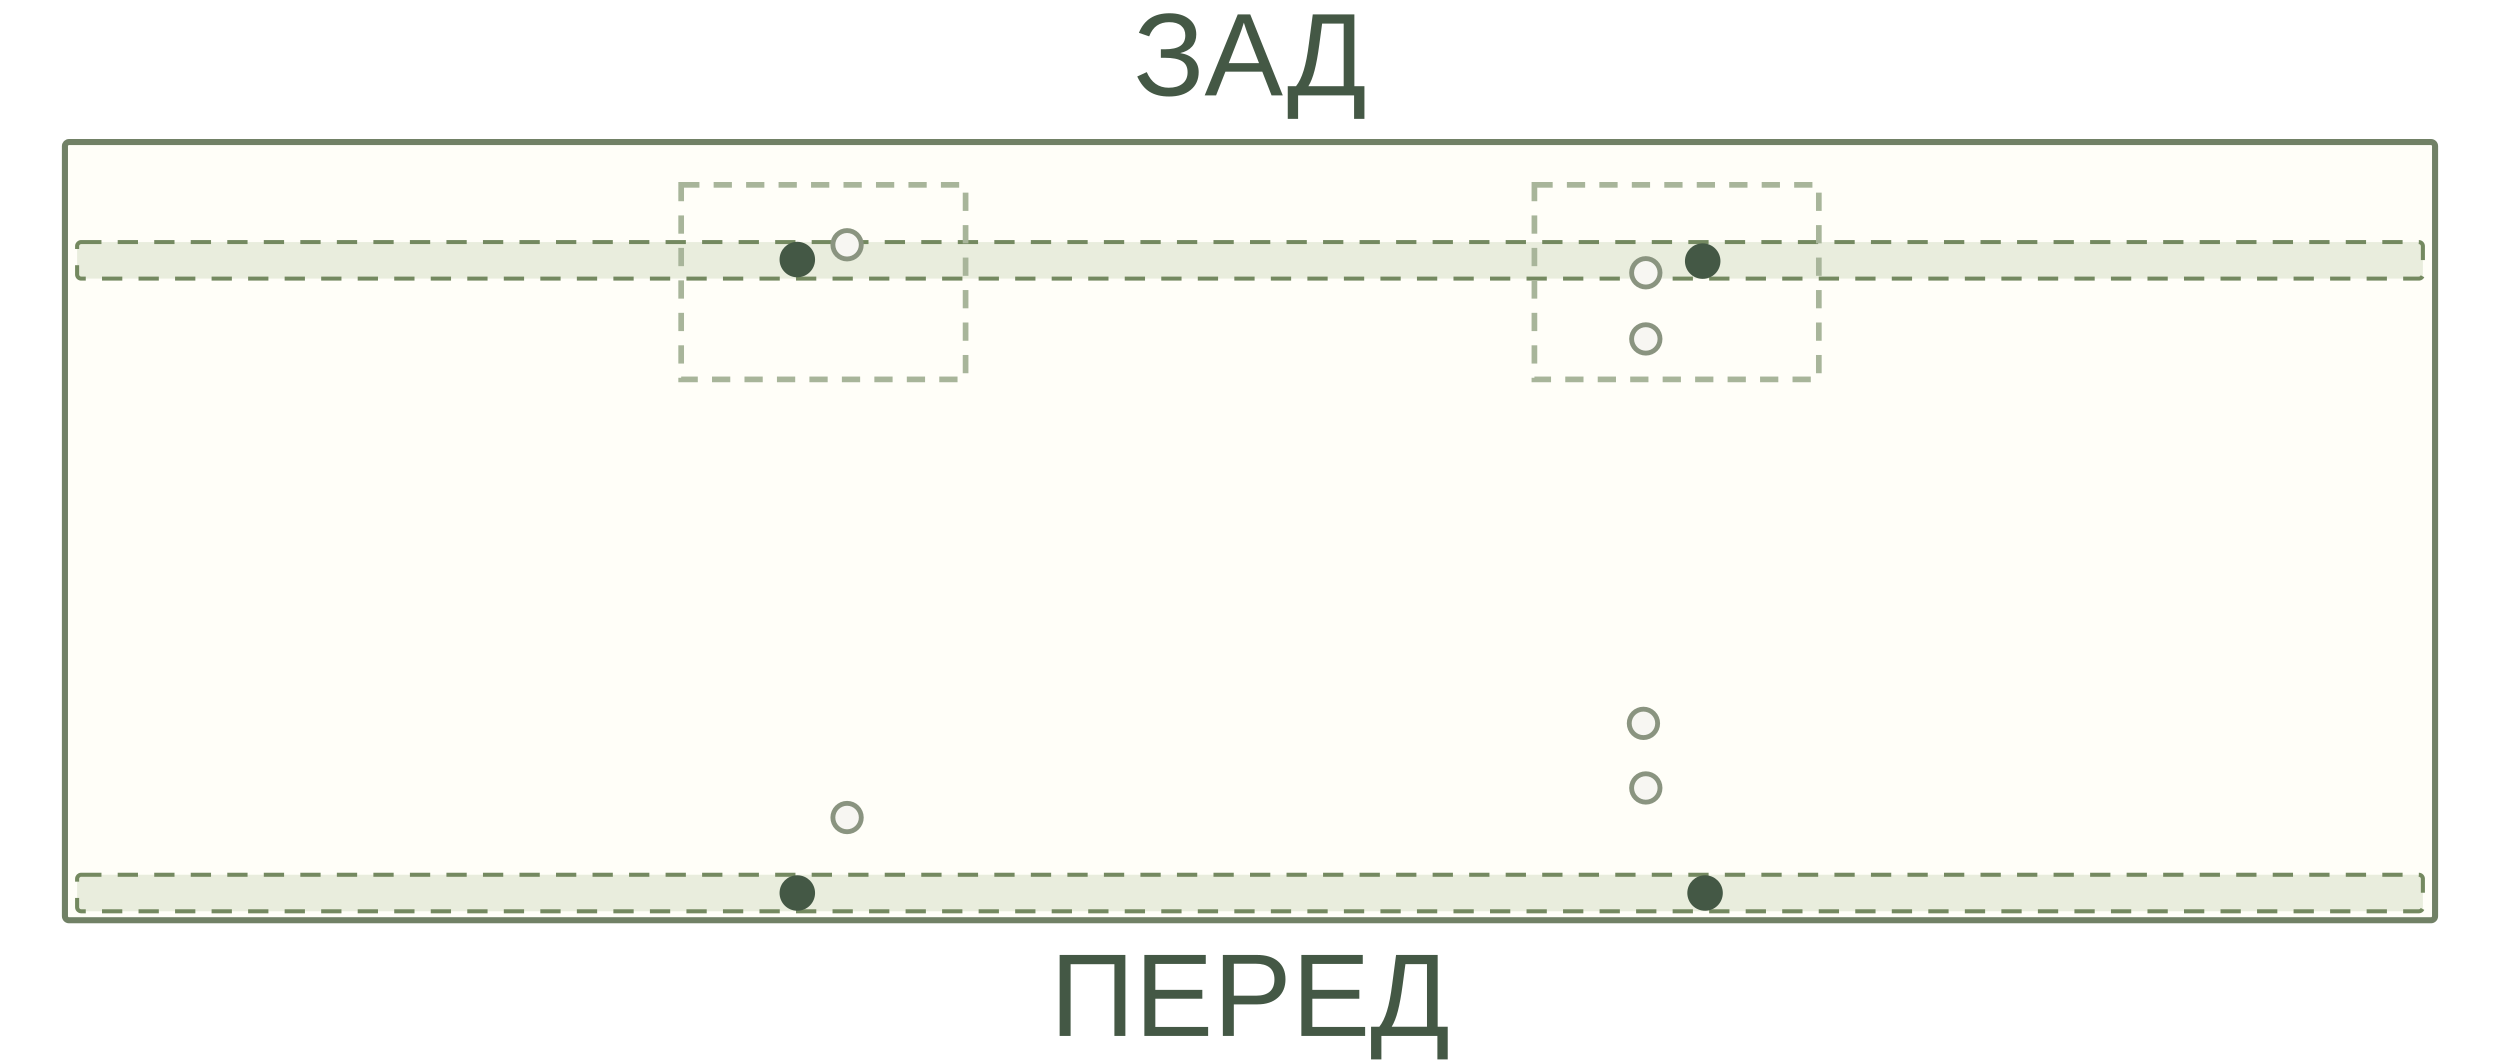
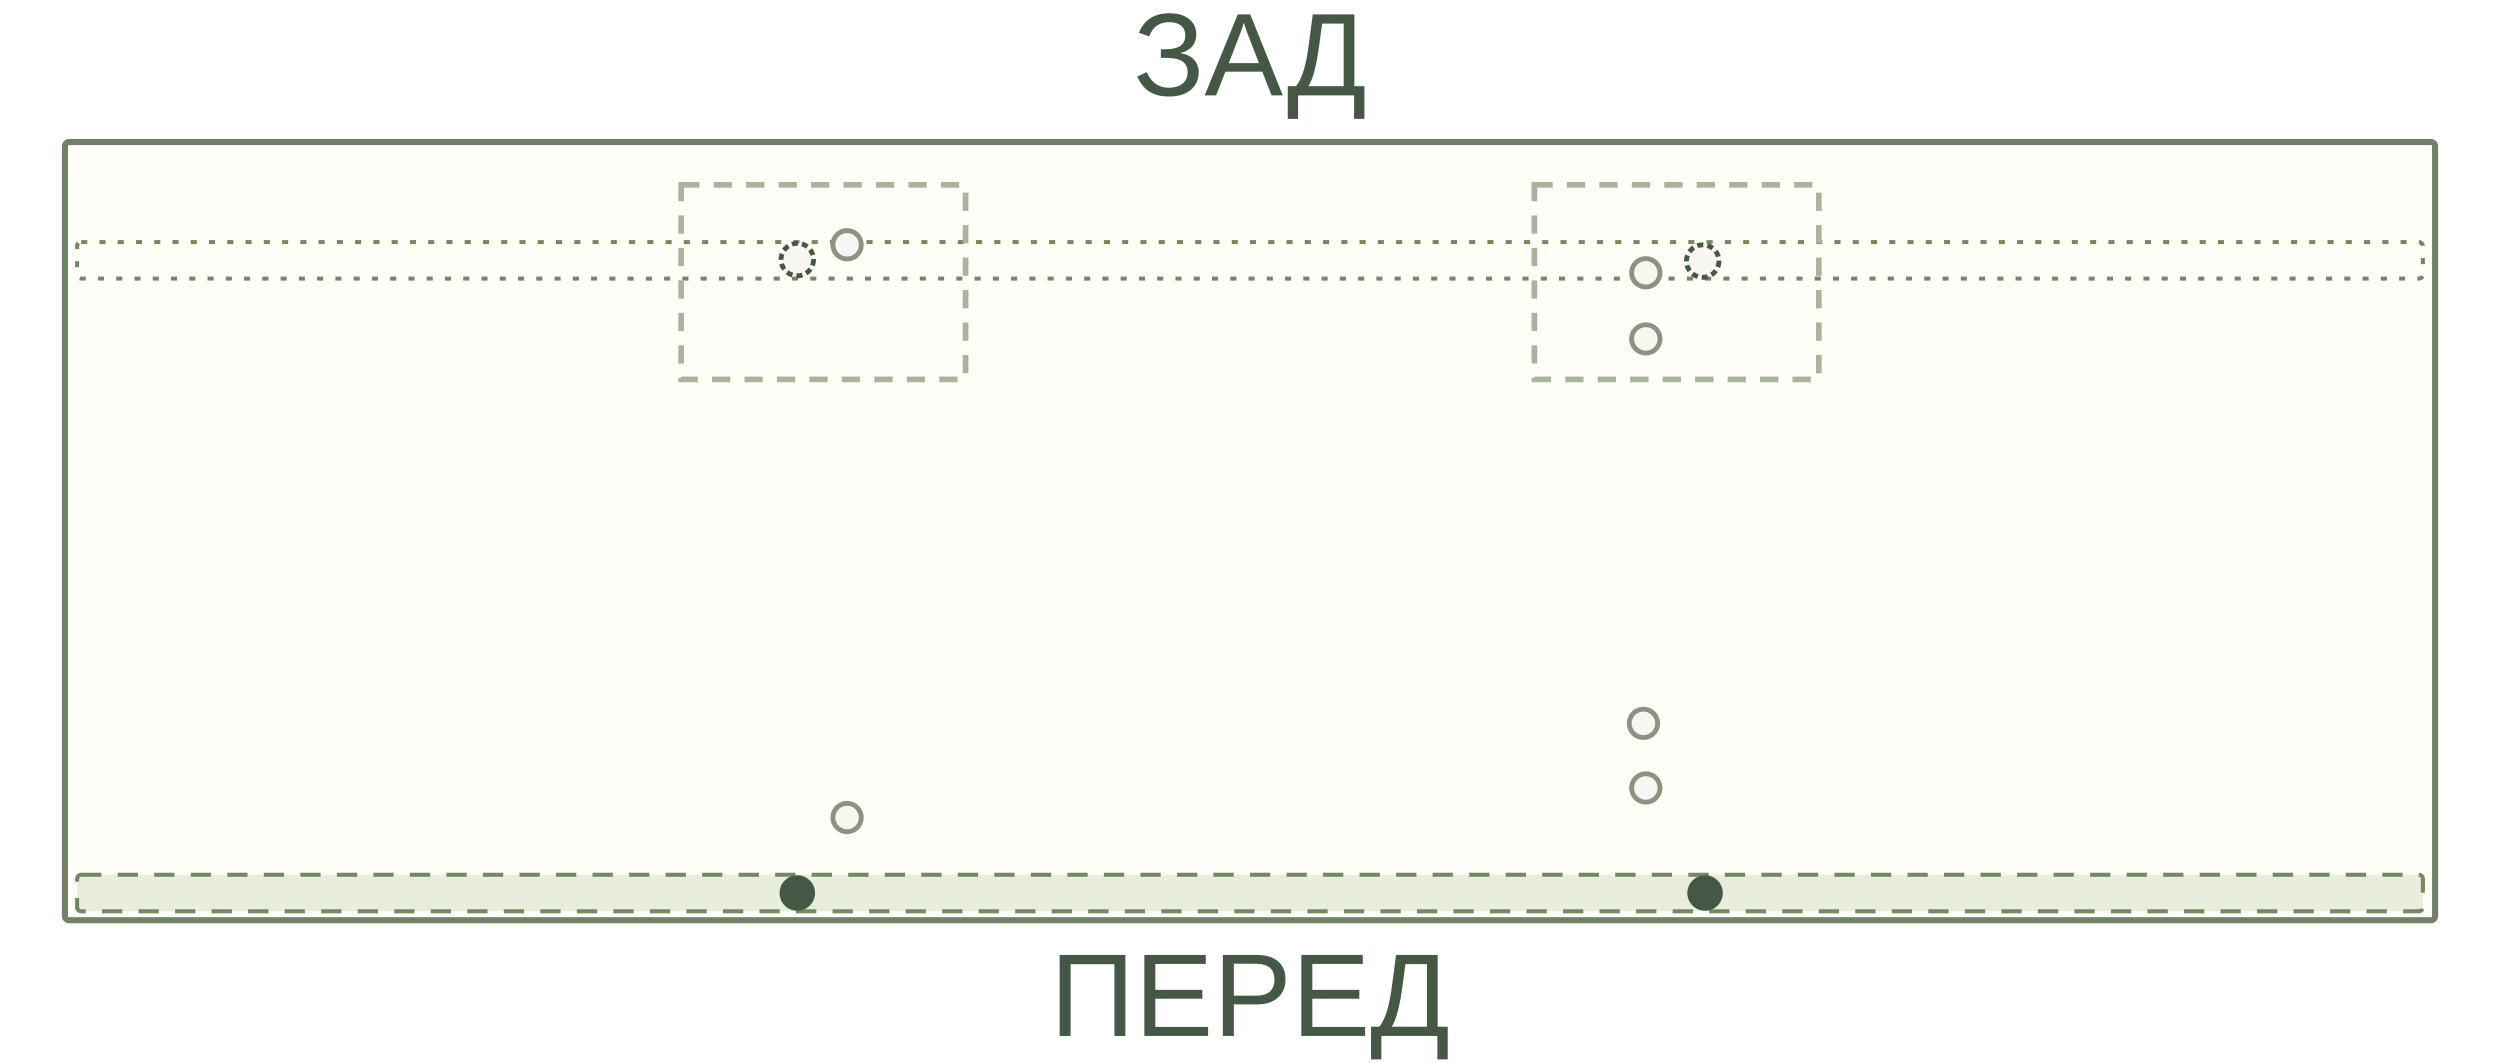
- <svg xmlns="http://www.w3.org/2000/svg" class="base-top-svg" data-diagram-view="base-top" viewBox="-32 -70 1232 523.5" role="img" aria-label="Дно, вид сверху: четыре отверстия для цокольных планок и шесть других видимых отверстий">
+ <svg xmlns="http://www.w3.org/2000/svg" class="base-top-svg" data-diagram-view="base-top" viewBox="-32 -70 1232 523.5" role="img" aria-label="Дно, вид сверху: два передних отверстия для шага 2, два задних для шага 4 и шесть других видимых отверстий">
  <g class="diagram-part" data-part="8">
    <rect x="0" y="0" width="1168" height="383.5" rx="2" fill="#fffef8" stroke="#718166" stroke-width="3" />
  </g>
  <g class="diagram-part base-top-plinths" data-part="19">
-     <rect x="6" y="49.292" width="1156" height="18" rx="2" fill="#a8bd8d" fill-opacity=".25" stroke="#748960" stroke-width="2" stroke-dasharray="10 8" />
+     <rect x="6" y="49.292" width="1156" height="18" rx="2" fill="none" fill-opacity=".25" stroke="#748960" stroke-width="2" stroke-dasharray="3 6" />
    <rect x="6" y="361.077" width="1156" height="18" rx="2" fill="#a8bd8d" fill-opacity=".25" stroke="#748960" stroke-width="2" stroke-dasharray="10 8" />
  </g>
-   <circle class="base-hole is-plinth" data-hole-key="H1" data-hole-use="plinth" cx="360.912" cy="57.908" r="8" fill="#445845" stroke="#445845" stroke-width="1.5" aria-hidden="true" />
+   <circle class="base-hole is-plinth is-later" data-hole-key="H1" data-hole-use="plinth" data-hole-step="4" cx="360.912" cy="57.908" r="8" fill="#f7f6f2" stroke="#445845" stroke-width="2.4" stroke-dasharray="3 2" aria-hidden="true" />
  <circle class="base-hole is-other" data-hole-key="H2" data-hole-use="other" cx="385.44" cy="50.622" r="7" fill="#f7f6f2" stroke="#8a9480" stroke-width="2.4" aria-hidden="true" />
  <circle class="base-hole is-other" data-hole-key="H3" data-hole-use="other" cx="779.056" cy="64.428" r="7" fill="#f7f6f2" stroke="#8a9480" stroke-width="2.4" aria-hidden="true" />
-   <circle class="base-hole is-plinth" data-hole-key="H4" data-hole-use="plinth" cx="807.088" cy="58.675" r="8" fill="#445845" stroke="#445845" stroke-width="1.5" aria-hidden="true" />
+   <circle class="base-hole is-plinth is-later" data-hole-key="H4" data-hole-use="plinth" data-hole-step="4" cx="807.088" cy="58.675" r="8" fill="#f7f6f2" stroke="#445845" stroke-width="2.4" stroke-dasharray="3 2" aria-hidden="true" />
  <circle class="base-hole is-other" data-hole-key="H5" data-hole-use="other" cx="779.056" cy="97.026" r="7" fill="#f7f6f2" stroke="#8a9480" stroke-width="2.4" aria-hidden="true" />
  <circle class="base-hole is-other" data-hole-key="H6" data-hole-use="other" cx="385.44" cy="332.878" r="7" fill="#f7f6f2" stroke="#8a9480" stroke-width="2.4" aria-hidden="true" />
-   <circle class="base-hole is-plinth" data-hole-key="H7" data-hole-use="plinth" cx="360.912" cy="370.077" r="8" fill="#445845" stroke="#445845" stroke-width="1.5" aria-hidden="true" />
+   <circle class="base-hole is-plinth" data-hole-key="H7" data-hole-use="plinth" data-hole-step="2" cx="360.912" cy="370.077" r="8" fill="#445845" stroke="#445845" stroke-width="1.5" aria-hidden="true" />
  <circle class="base-hole is-other" data-hole-key="H8" data-hole-use="other" cx="777.888" cy="286.474" r="7" fill="#f7f6f2" stroke="#8a9480" stroke-width="2.4" aria-hidden="true" />
  <circle class="base-hole is-other" data-hole-key="H9" data-hole-use="other" cx="779.056" cy="318.305" r="7" fill="#f7f6f2" stroke="#8a9480" stroke-width="2.4" aria-hidden="true" />
-   <circle class="base-hole is-plinth" data-hole-key="H10" data-hole-use="plinth" cx="808.256" cy="370.077" r="8" fill="#445845" stroke="#445845" stroke-width="1.5" aria-hidden="true" />
+   <circle class="base-hole is-plinth" data-hole-key="H10" data-hole-use="plinth" data-hole-step="2" cx="808.256" cy="370.077" r="8" fill="#445845" stroke="#445845" stroke-width="1.5" aria-hidden="true" />
  <rect class="base-crop-frame" x="303.68" y="21.092" width="140.16" height="95.875" fill="none" stroke="#a8b59a" stroke-width="2.8" stroke-dasharray="9 7" pointer-events="none" aria-hidden="true" />
  <rect class="base-crop-frame" x="724.16" y="21.092" width="140.16" height="95.875" fill="none" stroke="#a8b59a" stroke-width="2.8" stroke-dasharray="9 7" pointer-events="none" aria-hidden="true" />
  <g class="base-top-direction-labels" fill="#445845" font-family="Arial,sans-serif" font-size="58" text-anchor="middle" aria-hidden="true">
    <text x="584" y="-23">ЗАД</text>
    <text x="584" y="440.5">ПЕРЕД</text>
  </g>
</svg>
